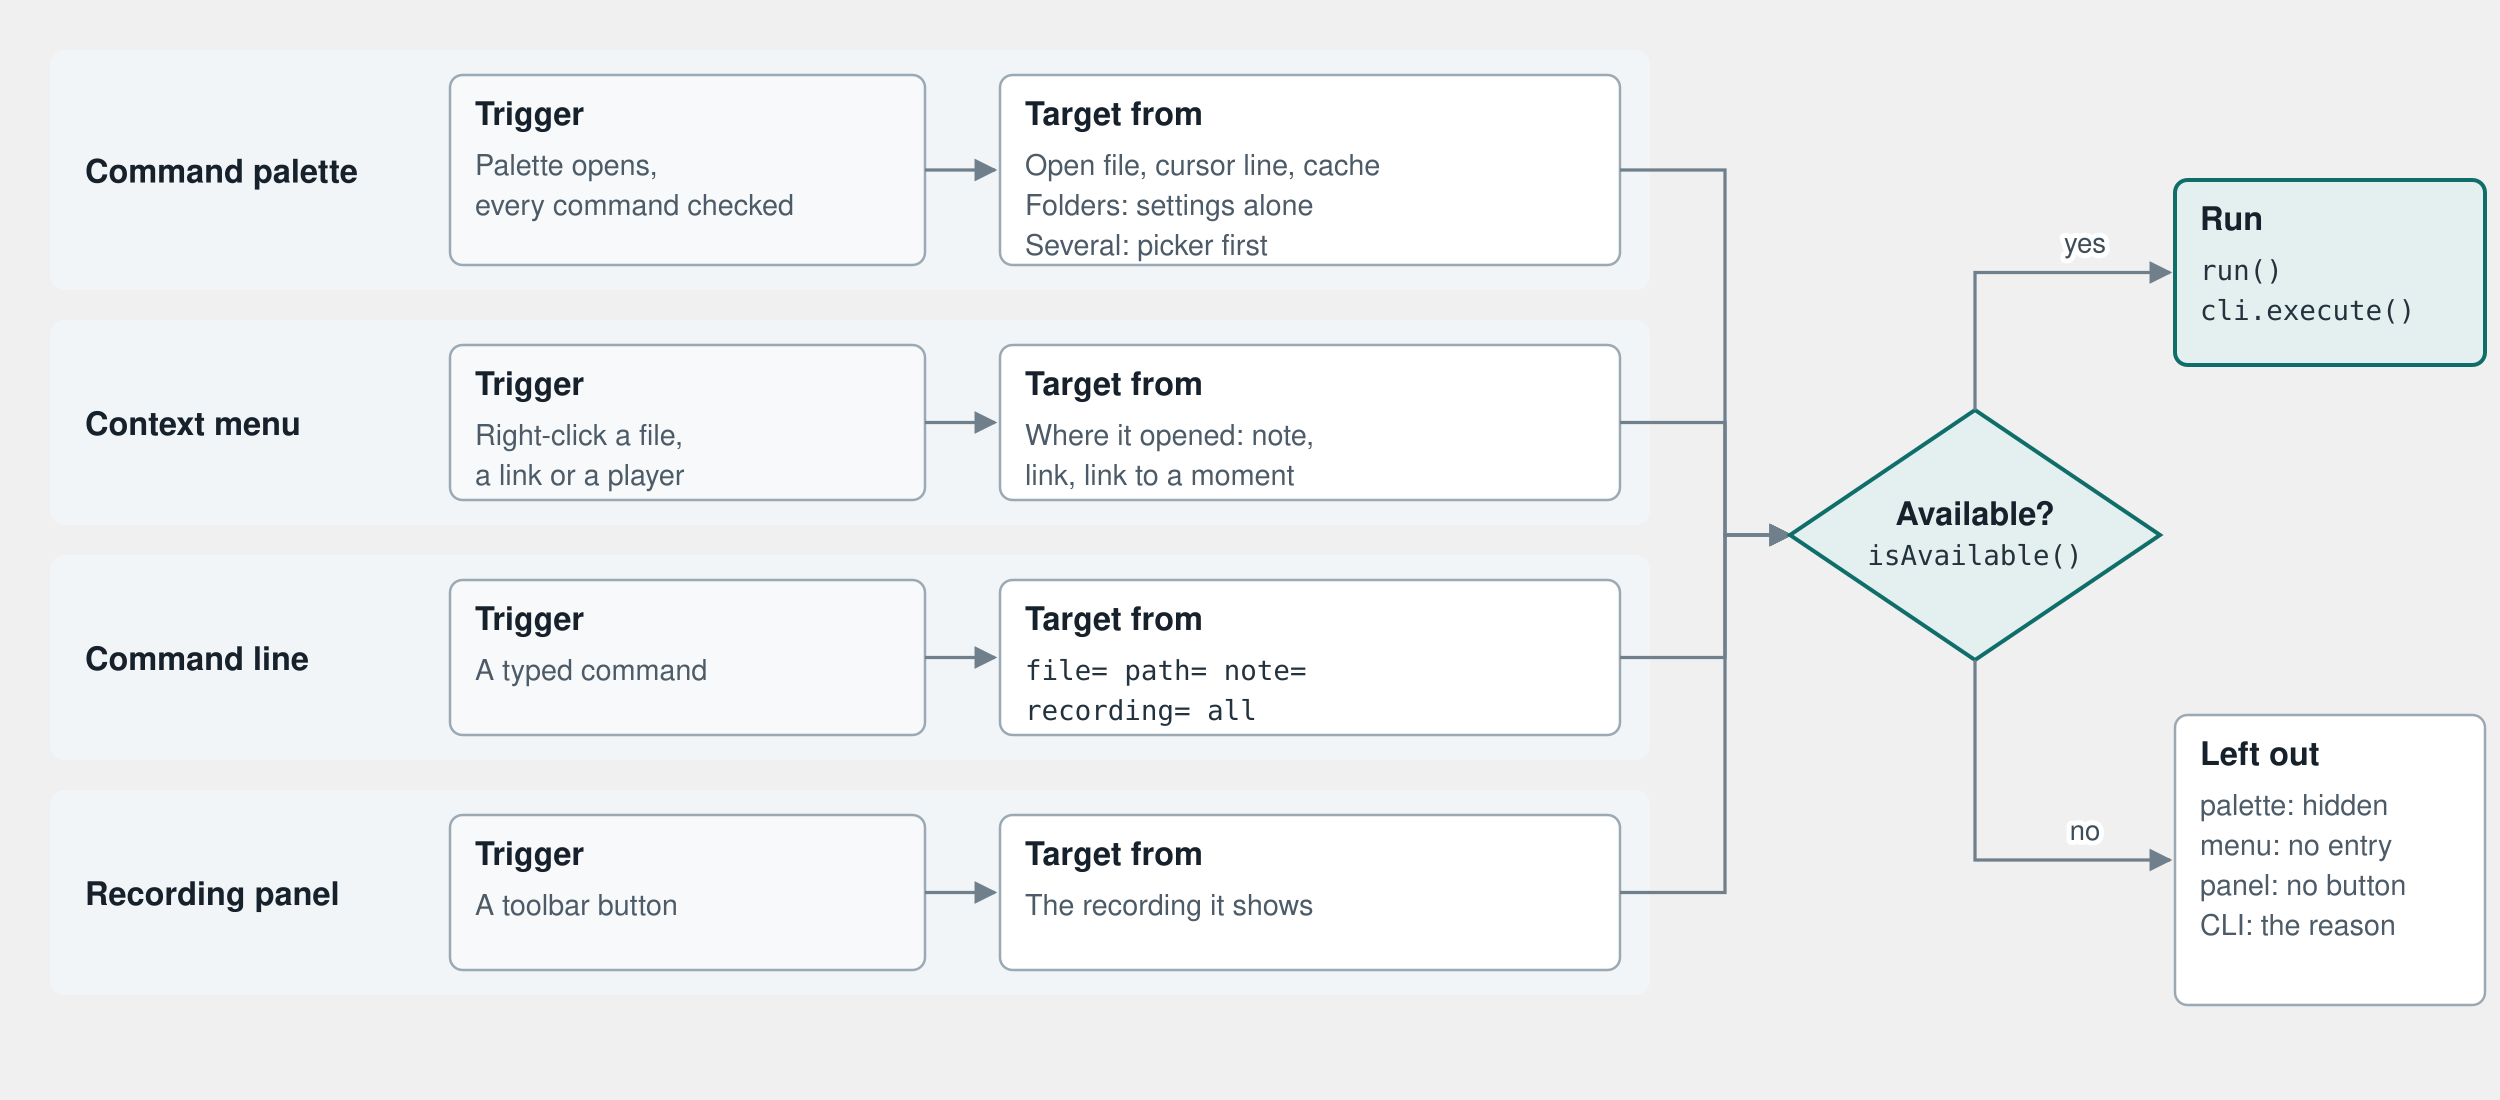
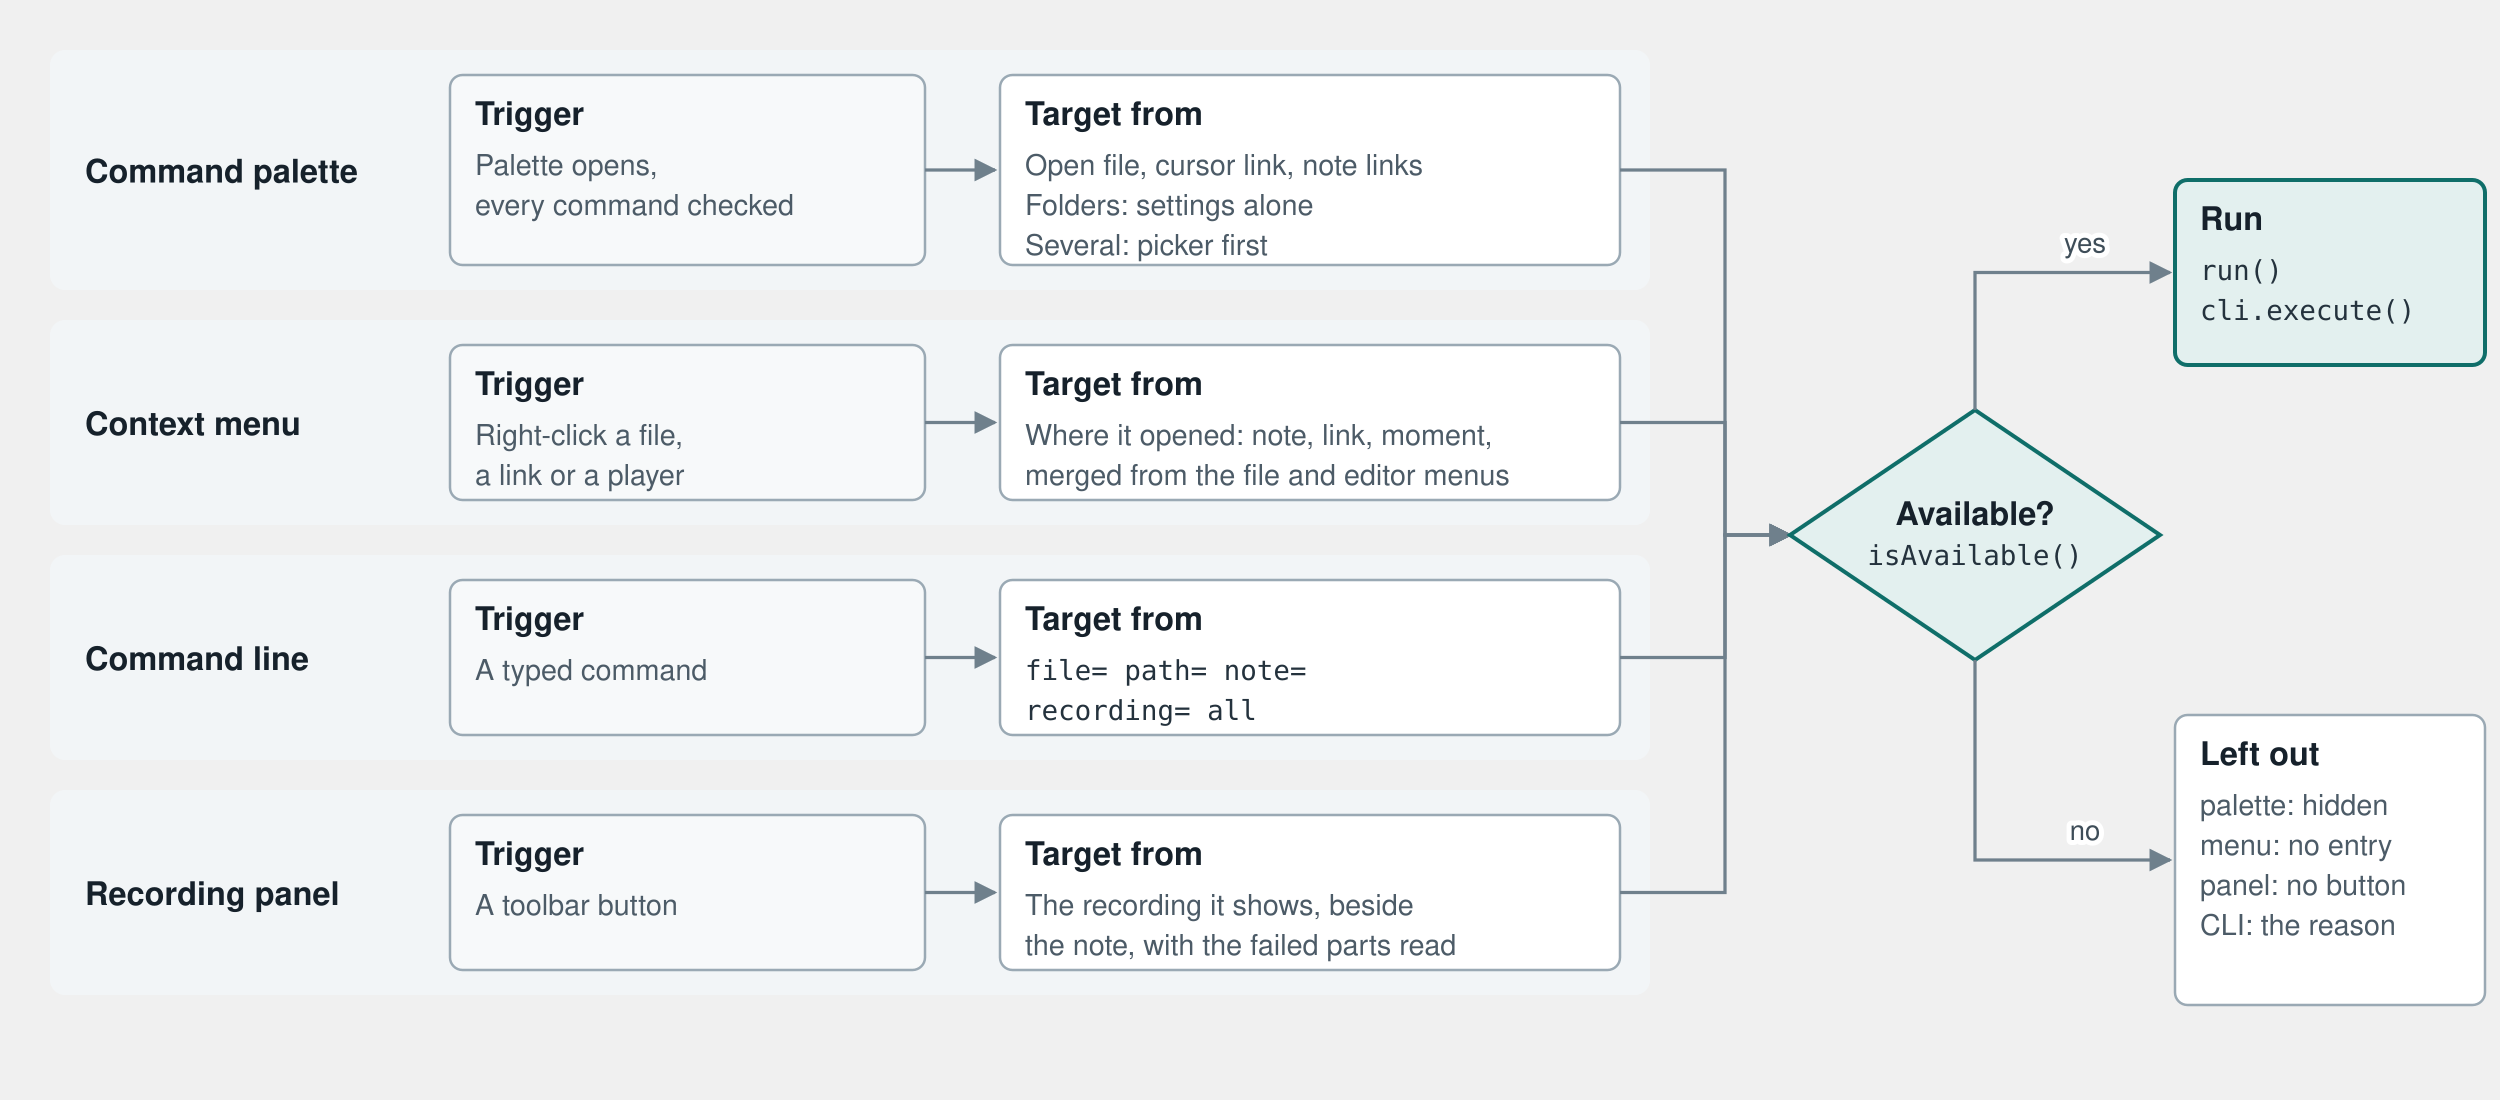
- <svg xmlns="http://www.w3.org/2000/svg" font-family="IBM Plex Sans, Segoe UI, Helvetica, Arial, sans-serif" class="fig" viewBox="0 0 1000 440" role="img" aria-label="Each surface finds its target its own way, and all four pass the same availability check and run the same action.">
+ <svg xmlns="http://www.w3.org/2000/svg" font-family="IBM Plex Sans, Segoe UI, Helvetica, Arial, sans-serif" class="fig" viewBox="0 0 1000 440" role="img" aria-label="Each surface finds its target its own way and records how it reached a recording, and all four pass the same availability check and run the same action.">
  <style>.band{fill:#f2f5f7}.bl{font-size:11.5px;font-weight:600;letter-spacing:.02em;fill:#4a5a66}.bx{fill:#ffffff;stroke:#9aa9b4;stroke-width:1}.bx.core{fill:#e3f0ef;stroke:#0f6e69;stroke-width:1.6}.bx.warn{stroke:#b4650f;stroke-dasharray:5 3;stroke-width:1.4}.bx.ghost{fill:#f7f9fa}.t{font-size:13px;font-weight:600;fill:#16212b}.s{font-size:11.5px;fill:#4c5b67}.m{font-family:IBM Plex Mono, Consolas, Menlo, monospace;font-size:11px;fill:#24323d}.m.t{font-size:12.5px;font-weight:600;fill:#16212b}.e{fill:none;stroke:#6f808c;stroke-width:1.3}.e.warn{stroke:#b4650f;stroke-dasharray:5 3;stroke-width:1.5}.ah{fill:#6f808c}.ahw{fill:#b4650f}.el{font-size:11px;fill:#3e4d58;paint-order:stroke;stroke:#ffffff;stroke-width:4px;stroke-linejoin:round}</style>
  <defs>
    <marker id="a" viewBox="0 0 10 10" refX="9" refY="5" markerWidth="7" markerHeight="7" orient="auto-start-reverse">
      <path class="ah" d="M0,0 L10,5 L0,10 z" />
    </marker>
    <marker id="aw" viewBox="0 0 10 10" refX="9" refY="5" markerWidth="7" markerHeight="7" orient="auto-start-reverse">
      <path class="ahw" d="M0,0 L10,5 L0,10 z" />
    </marker>
  </defs>
  <rect class="band" x="20" y="20" width="640" height="96" rx="6" />
  <text class="t" x="34" y="73">Command palette</text>
  <rect class="bx ghost" x="180" y="30" width="190" height="76" rx="5" />
  <text class="t" x="190" y="50">Trigger</text>
  <text class="s" x="190" y="70">Palette opens,</text>
  <text class="s" x="190" y="86">every command checked</text>
  <rect class="bx" x="400" y="30" width="248" height="76" rx="5" />
  <text class="t" x="410" y="50">Target from</text>
-   <text class="s" x="410" y="70">Open file, cursor line, cache</text>
+   <text class="s" x="410" y="70">Open file, cursor link, note links</text>
  <text class="s" x="410" y="86">Folders: settings alone</text>
  <text class="s" x="410" y="102">Several: picker first</text>
  <path class="e" d="M370,68 L398,68" marker-end="url(#a)" />
  <path class="e" d="M648,68 L690,68 L690,214 L716,214" marker-end="url(#a)" />
  <rect class="band" x="20" y="128" width="640" height="82" rx="6" />
  <text class="t" x="34" y="174">Context menu</text>
  <rect class="bx ghost" x="180" y="138" width="190" height="62" rx="5" />
  <text class="t" x="190" y="158">Trigger</text>
  <text class="s" x="190" y="178">Right-click a file,</text>
  <text class="s" x="190" y="194">a link or a player</text>
  <rect class="bx" x="400" y="138" width="248" height="62" rx="5" />
  <text class="t" x="410" y="158">Target from</text>
-   <text class="s" x="410" y="178">Where it opened: note,</text>
-   <text class="s" x="410" y="194">link, link to a moment</text>
+   <text class="s" x="410" y="178">Where it opened: note, link, moment,</text>
+   <text class="s" x="410" y="194">merged from the file and editor menus</text>
  <path class="e" d="M370,169 L398,169" marker-end="url(#a)" />
  <path class="e" d="M648,169 L690,169 L690,214 L716,214" marker-end="url(#a)" />
  <rect class="band" x="20" y="222" width="640" height="82" rx="6" />
  <text class="t" x="34" y="268">Command line</text>
  <rect class="bx ghost" x="180" y="232" width="190" height="62" rx="5" />
  <text class="t" x="190" y="252">Trigger</text>
  <text class="s" x="190" y="272">A typed command</text>
  <rect class="bx" x="400" y="232" width="248" height="62" rx="5" />
  <text class="t" x="410" y="252">Target from</text>
  <text class="m" x="410" y="272">file= path= note=</text>
  <text class="m" x="410" y="288">recording= all</text>
  <path class="e" d="M370,263 L398,263" marker-end="url(#a)" />
  <path class="e" d="M648,263 L690,263 L690,214 L716,214" marker-end="url(#a)" />
  <rect class="band" x="20" y="316" width="640" height="82" rx="6" />
  <text class="t" x="34" y="362">Recording panel</text>
  <rect class="bx ghost" x="180" y="326" width="190" height="62" rx="5" />
  <text class="t" x="190" y="346">Trigger</text>
  <text class="s" x="190" y="366">A toolbar button</text>
  <rect class="bx" x="400" y="326" width="248" height="62" rx="5" />
  <text class="t" x="410" y="346">Target from</text>
-   <text class="s" x="410" y="366">The recording it shows</text>
+   <text class="s" x="410" y="366">The recording it shows, beside</text>
+   <text class="s" x="410" y="382">the note, with the failed parts read</text>
  <path class="e" d="M370,357 L398,357" marker-end="url(#a)" />
  <path class="e" d="M648,357 L690,357 L690,214 L716,214" marker-end="url(#a)" />
  <polygon class="bx core" points="790,164 864,214 790,264 716,214" />
  <text class="t" x="790" y="210" text-anchor="middle">Available?</text>
  <text class="m" x="790" y="226" text-anchor="middle">isAvailable()</text>
  <rect class="bx core" x="870" y="72" width="124" height="74" rx="5" />
  <text class="t" x="880" y="92">Run</text>
  <text class="m" x="880" y="112">run()</text>
  <text class="m" x="880" y="128">cli.execute()</text>
  <rect class="bx" x="870" y="286" width="124" height="116" rx="5" />
  <text class="t" x="880" y="306">Left out</text>
  <text class="s" x="880" y="326">palette: hidden</text>
  <text class="s" x="880" y="342">menu: no entry</text>
  <text class="s" x="880" y="358">panel: no button</text>
  <text class="s" x="880" y="374">CLI: the reason</text>
  <path class="e" d="M790,164 L790,109 L868,109" marker-end="url(#a)" />
  <text class="el" x="834" y="101" text-anchor="middle">yes</text>
  <path class="e" d="M790,264 L790,344 L868,344" marker-end="url(#a)" />
  <text class="el" x="834" y="336" text-anchor="middle">no</text>
</svg>
